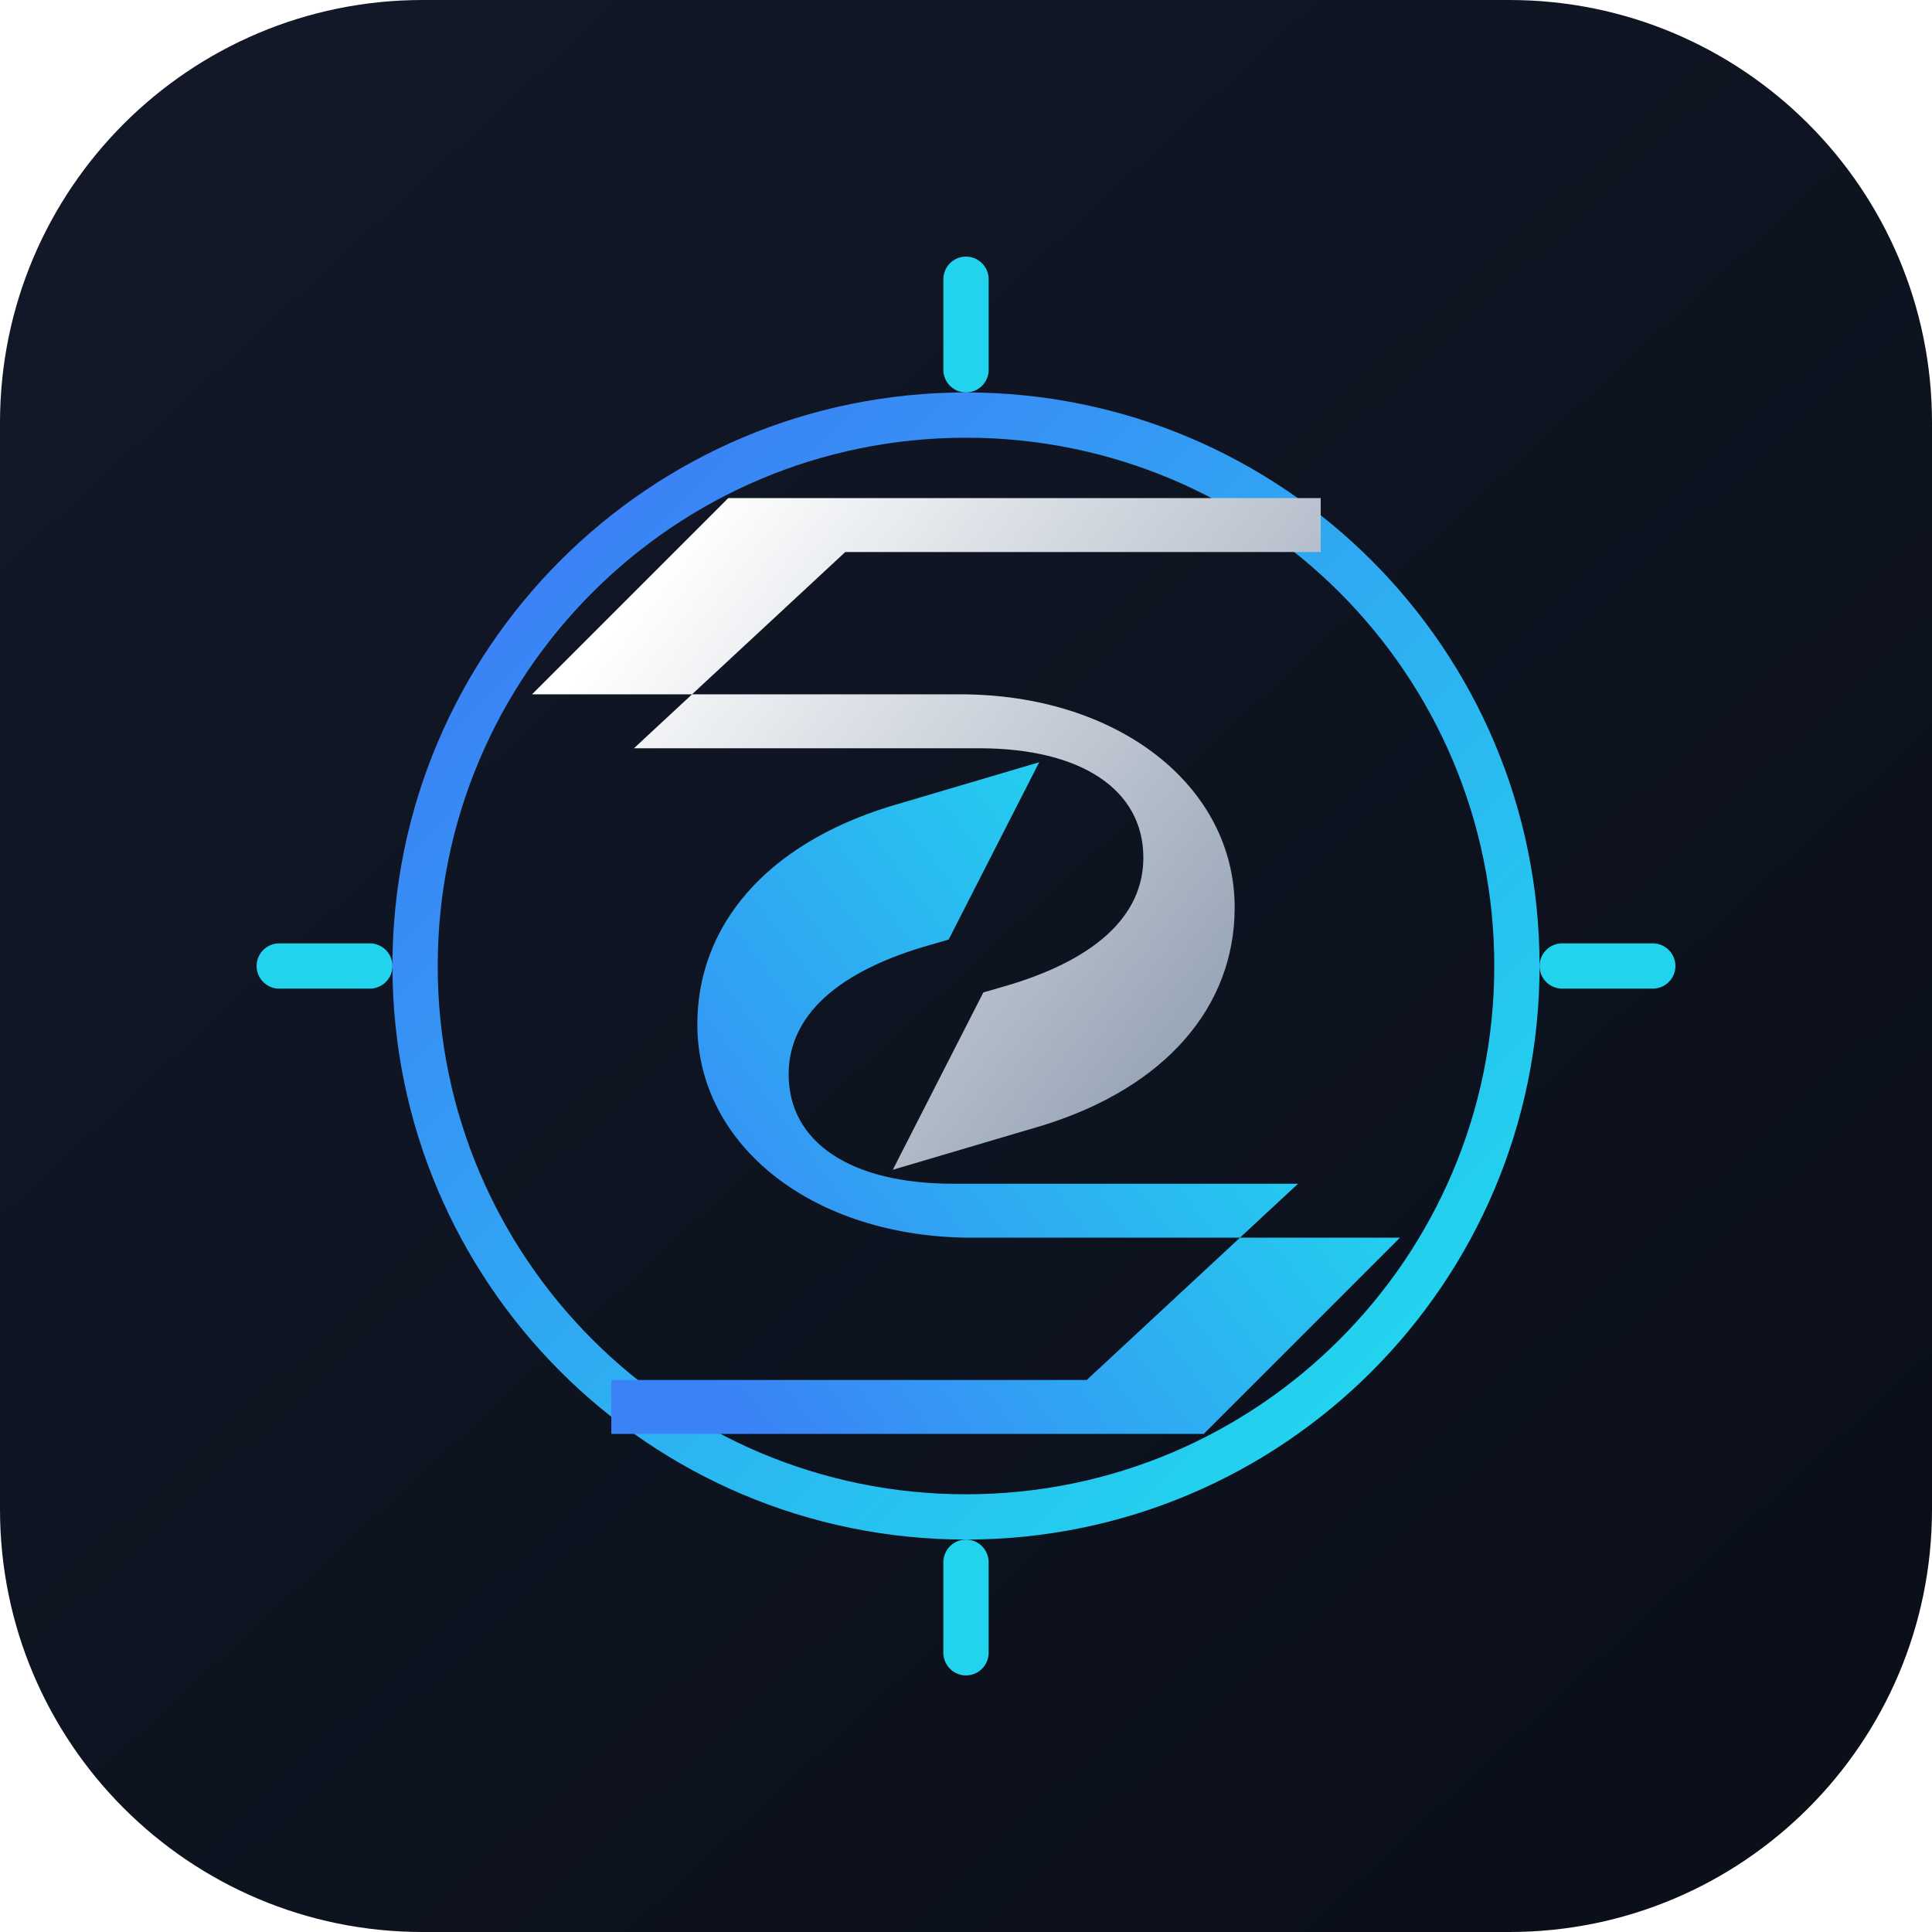
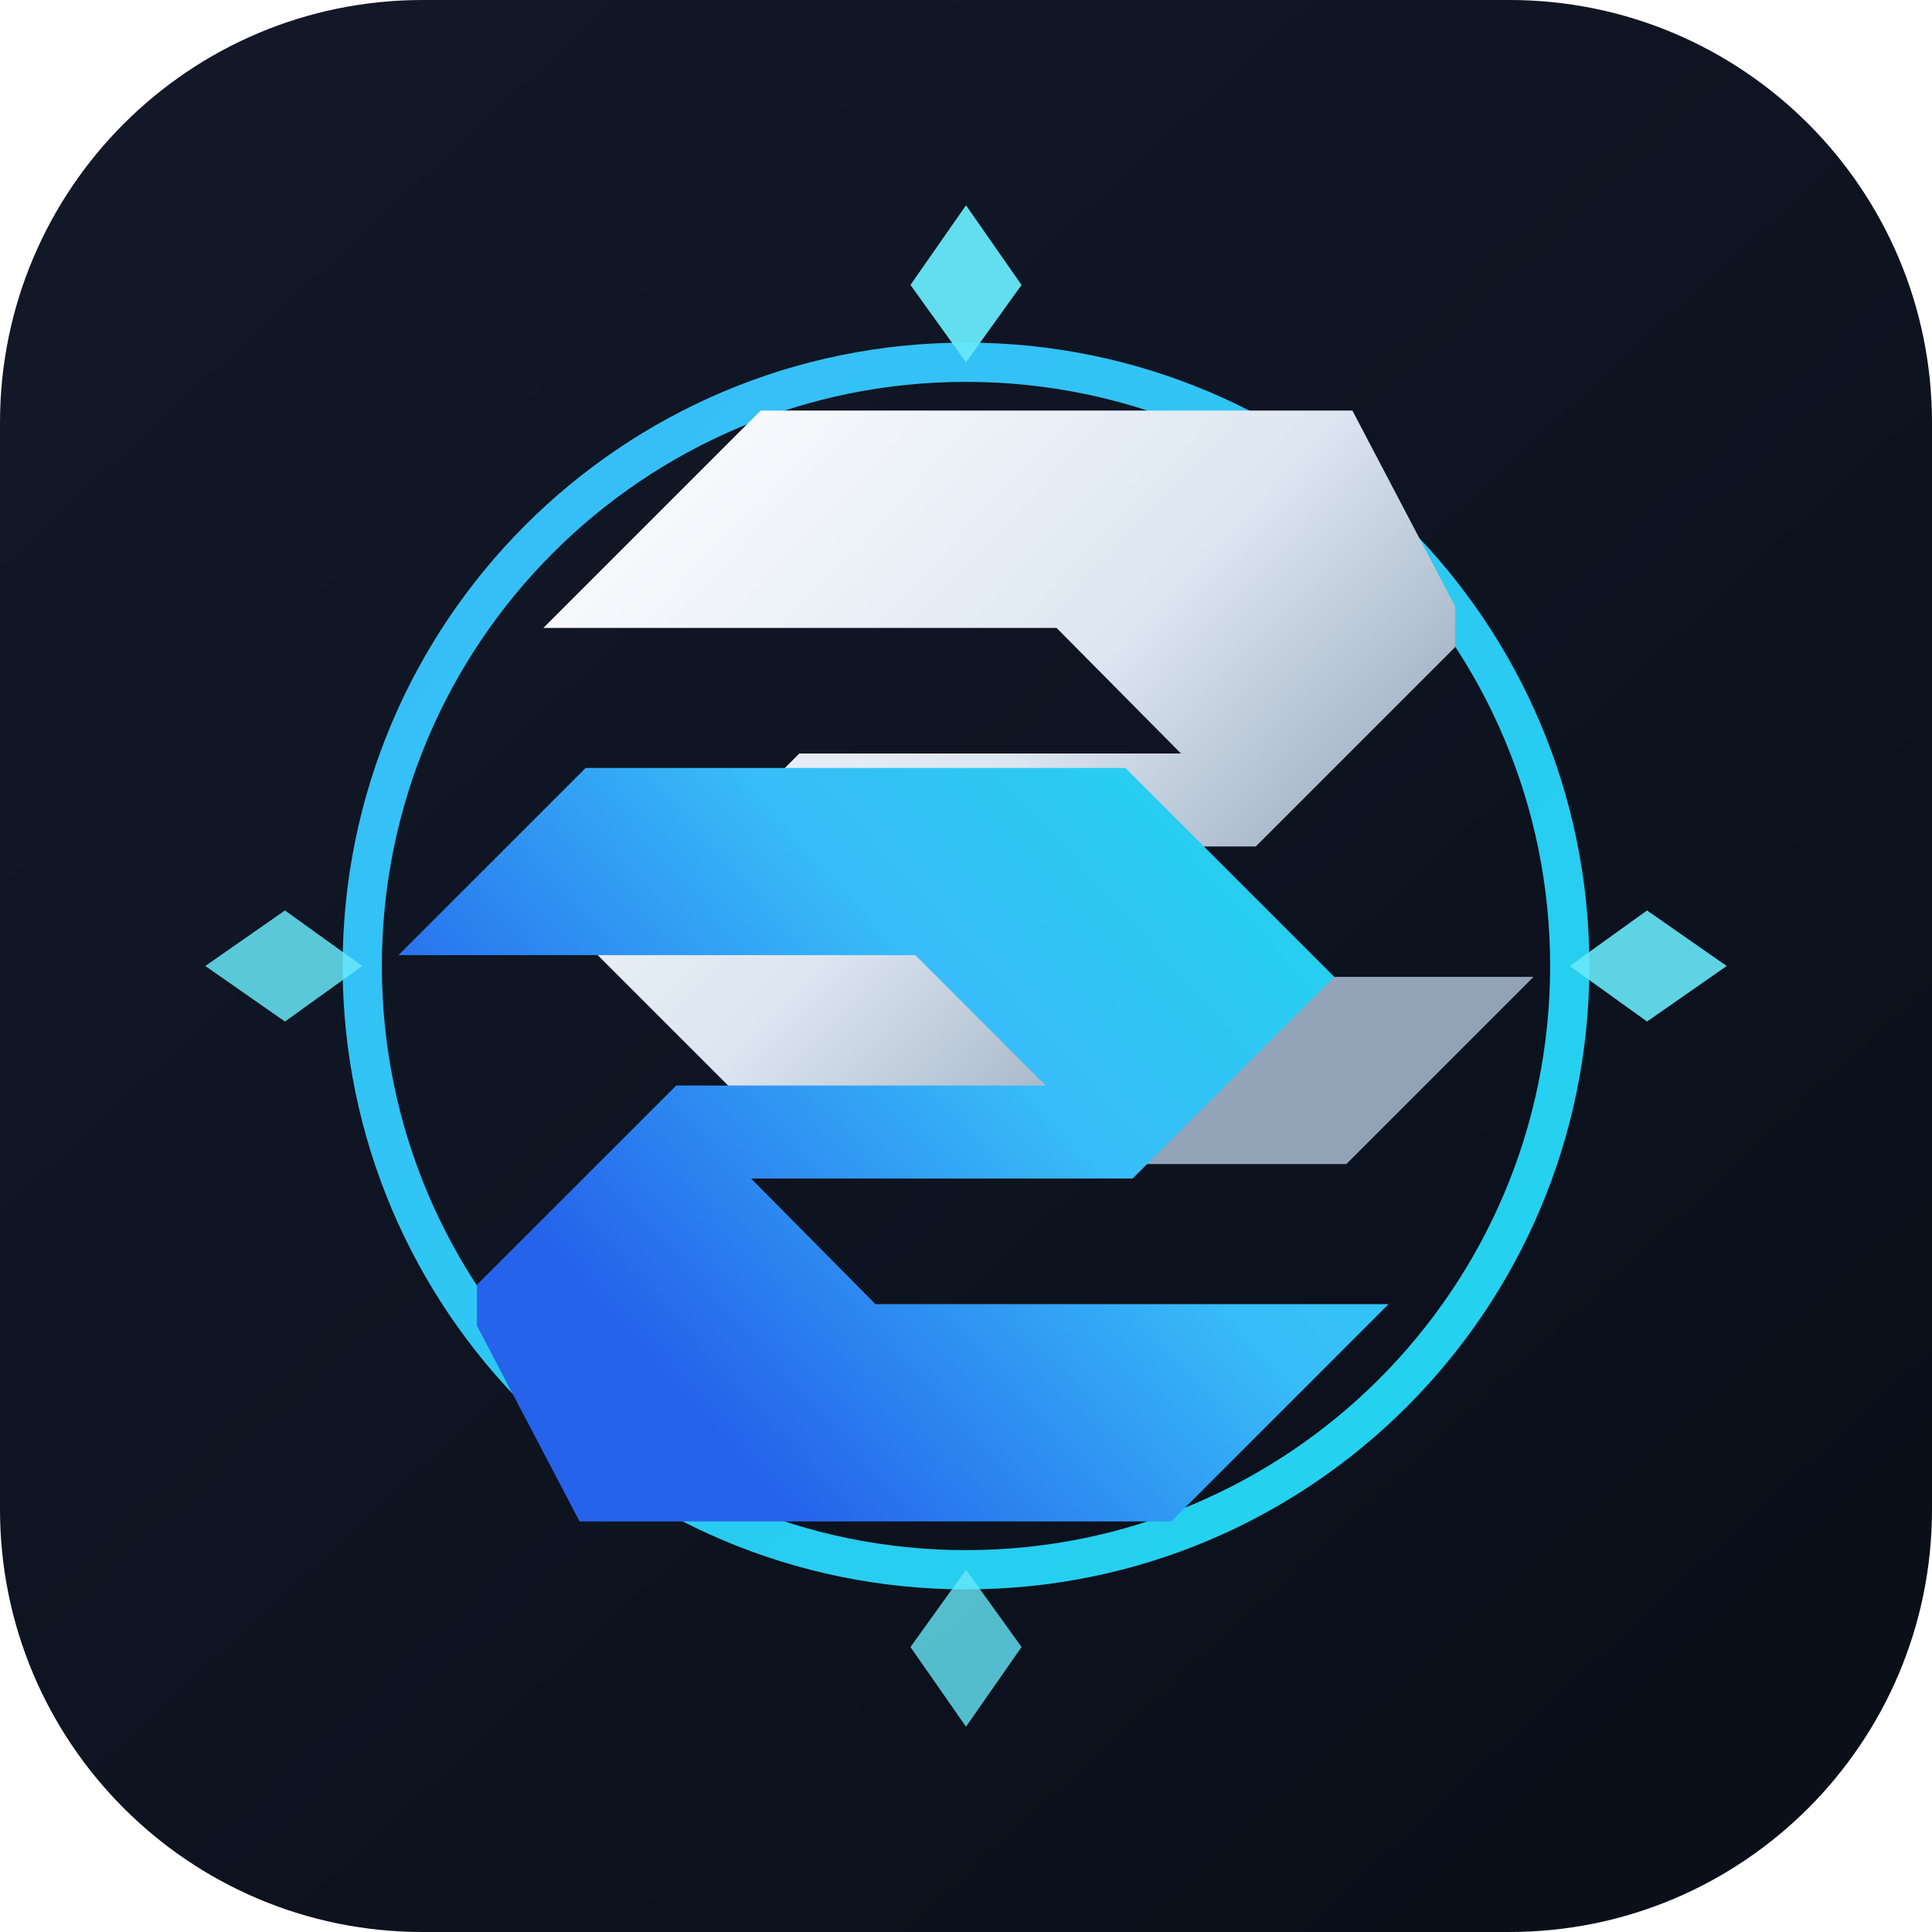
<svg xmlns="http://www.w3.org/2000/svg" viewBox="0 0 512 512">
  <defs>
    <linearGradient id="icon-bg" x1="64" y1="48" x2="448" y2="464" gradientUnits="userSpaceOnUse">
      <stop offset="0" stop-color="#121827" />
      <stop offset="1" stop-color="#0A0F1A" />
    </linearGradient>
-     <linearGradient id="icon-ring" x1="148" y1="148" x2="364" y2="364" gradientUnits="userSpaceOnUse">
-       <stop offset="0" stop-color="#3B82F6" />
+     <linearGradient id="icon-ring" x1="123.2" y1="113.6" x2="388.8" y2="390.4" gradientUnits="userSpaceOnUse">
+       <stop offset="0" stop-color="#38BDF8" />
      <stop offset="1" stop-color="#22D3EE" />
    </linearGradient>
-     <linearGradient id="icon-upper" x1="168" y1="160" x2="314" y2="272" gradientUnits="userSpaceOnUse">
-       <stop offset="0" stop-color="#FFFFFF" />
-       <stop offset="1" stop-color="#9AA7B8" />
+     <linearGradient id="icon-upper" x1="164.8" y1="137.6" x2="321.6" y2="286.4" gradientUnits="userSpaceOnUse">
+       <stop offset="0" stop-color="#F8FAFC" />
+       <stop offset="0.55" stop-color="#DCE6F1" />
+       <stop offset="1" stop-color="#93A4B8" />
    </linearGradient>
-     <linearGradient id="icon-lower" x1="180" y1="356" x2="324" y2="248" gradientUnits="userSpaceOnUse">
-       <stop offset="0" stop-color="#3B82F6" />
+     <linearGradient id="icon-lower" x1="179.2" y1="367.2" x2="346.4" y2="216" gradientUnits="userSpaceOnUse">
+       <stop offset="0" stop-color="#2563EB" />
+       <stop offset="0.55" stop-color="#38BDF8" />
      <stop offset="1" stop-color="#22D3EE" />
    </linearGradient>
  </defs>
  <rect width="512" height="512" rx="112" fill="url(#icon-bg)" />
-   <circle cx="256" cy="256" r="146" fill="none" stroke="url(#icon-ring)" stroke-width="12" />
-   <path d="M256 74v24M256 414v24M74 256h24M414 256h24" fill="none" stroke="#22D3EE" stroke-width="12" stroke-linecap="round" />
-   <path d="M350 132H193l-52 52h113.4c42.1 0 72.8 24.4 72.8 56.5 0 26.3-18.3 47.6-50.7 57.7l-39.9 11.8 24-47 4.5-1.3c25-7 37.9-18.9 37.9-34.4 0-18-16.4-29-43.5-29H168l56-52H350Z" fill="url(#icon-upper)" />
-   <path d="M162 380h157l52-52H257.6c-42.1 0-72.8-24.4-72.8-56.5 0-26.3 18.3-47.6 50.7-57.7l39.9-11.8-24 47-4.5 1.3c-25 7-37.9 18.9-37.9 34.4 0 18 16.4 29 43.5 29H344l-56 52H162Z" fill="url(#icon-lower)" />
+   <circle cx="256" cy="256" r="160" fill="none" stroke="url(#icon-ring)" stroke-width="10.4" />
+   <path d="M256 54.4l14.72 21.12L256 96l-14.72-20.48L256 54.4Z" fill="#67E8F9" opacity="0.95" />
+   <path d="M457.6 256l-21.12 14.72L416 256l20.48-14.72L457.6 256Z" fill="#67E8F9" opacity="0.9" />
+   <path d="M256 457.6l-14.72-21.12L256 416l14.72 20.48L256 457.6Z" fill="#67E8F9" opacity="0.8" />
+   <path d="M54.4 256l21.12-14.72L96 256l-20.48 14.72L54.4 256Z" fill="#67E8F9" opacity="0.85" />
+   <path d="M358.4 108.8H201.6L144 166.4H280l32.96 33.28H211.84l-53.44 53.44 55.36 55.36H356.8l49.6-49.6H269.44l-34.56-34.56H332.8l52.8-52.8v-10.88l-27.2-51.84Z" fill="url(#icon-upper)" />
+   <path d="M153.6 403.2H310.4l57.6-57.6H232l-32.96-33.28H300.16l53.44-53.44-55.36-55.36H155.2l-49.6 49.6h136.96l34.56 34.56H179.2l-52.8 52.8v10.88l27.2 51.84Z" fill="url(#icon-lower)" />
</svg>
